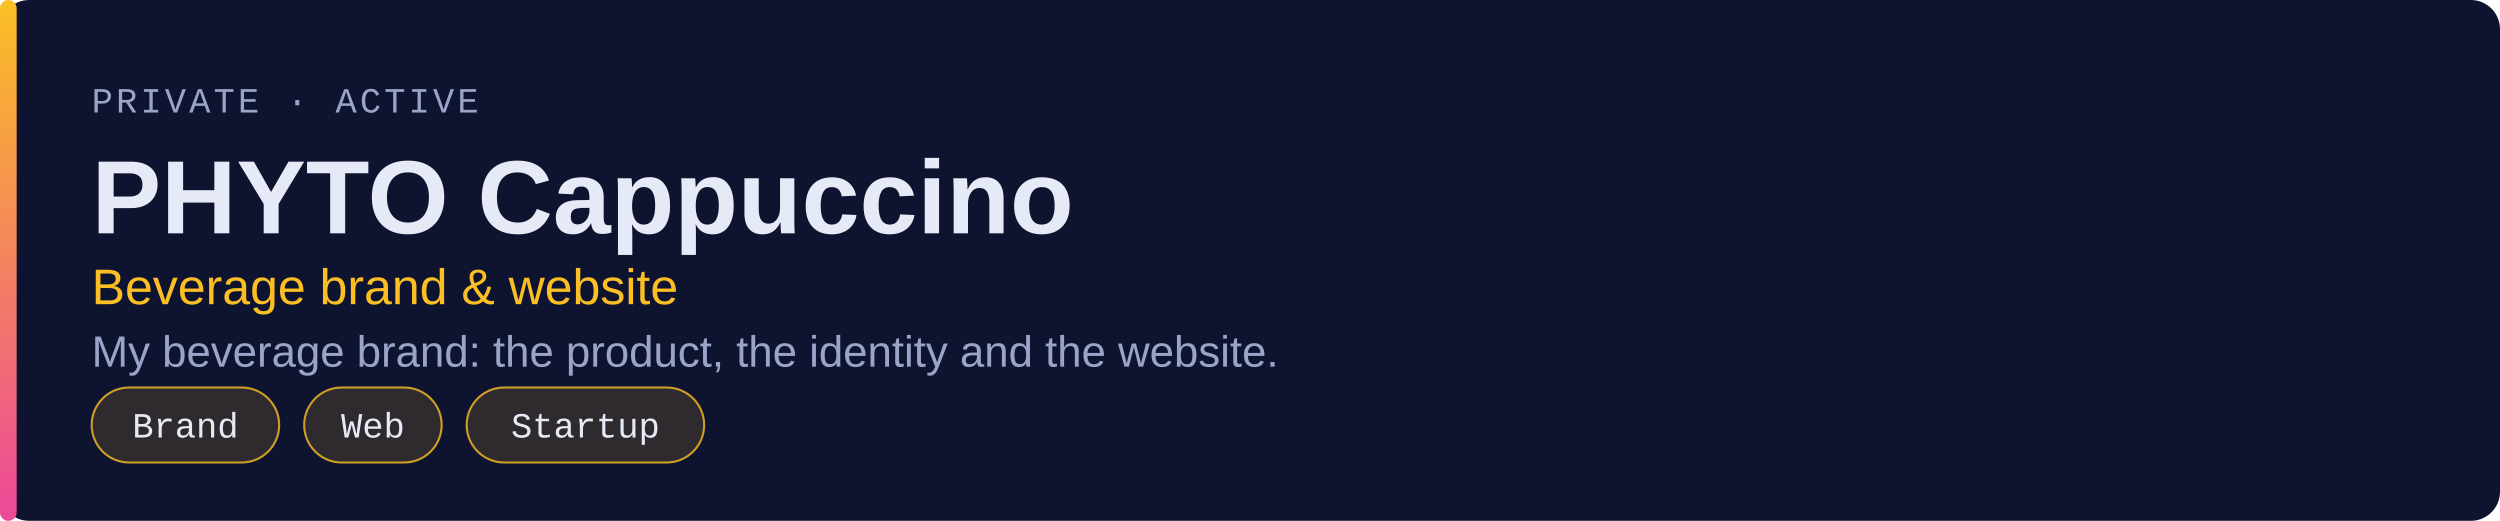
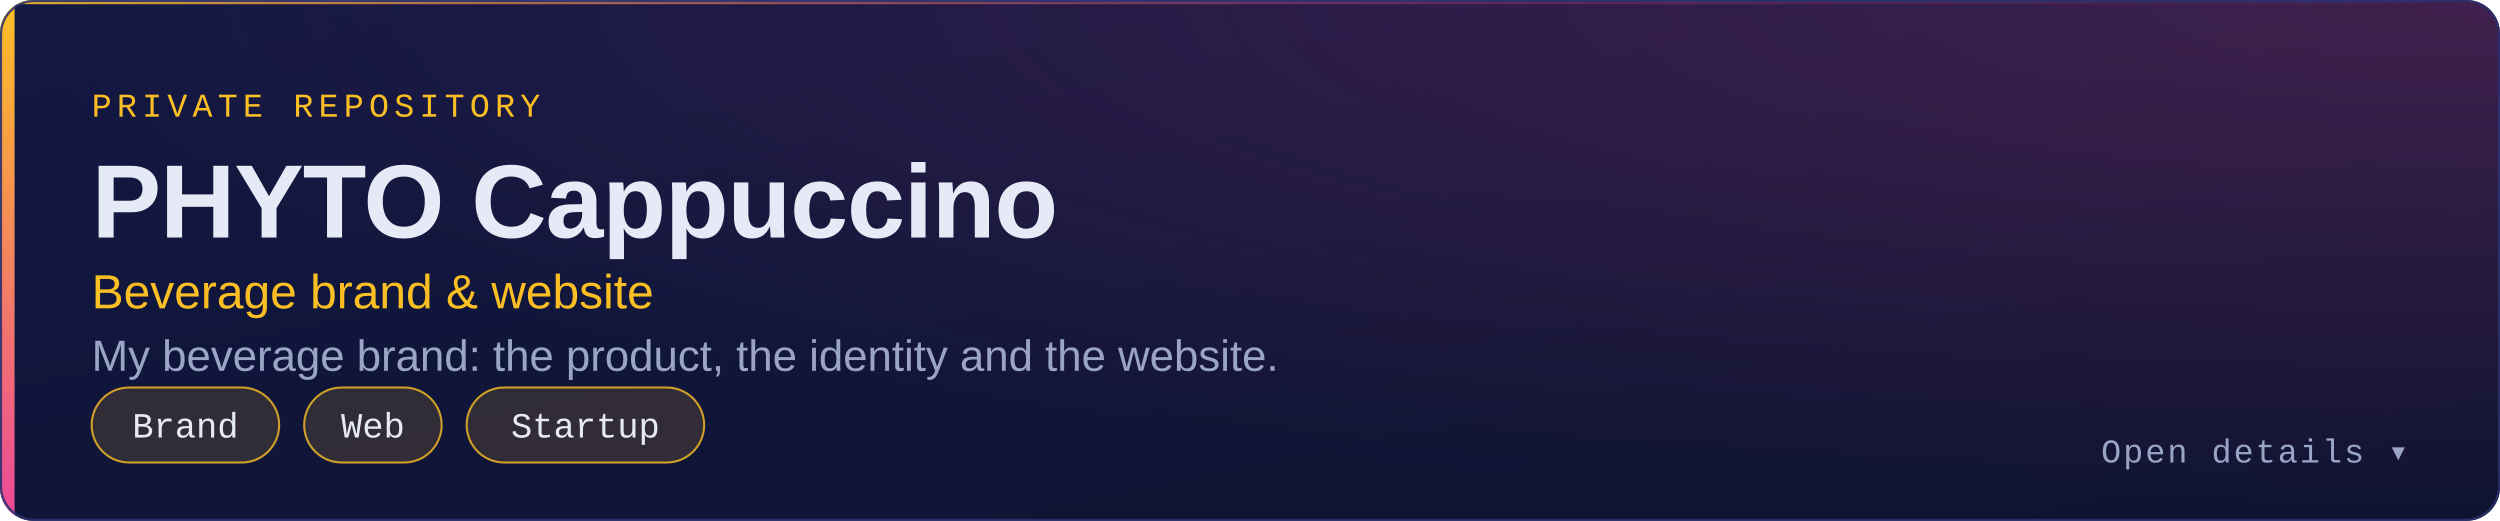
<svg xmlns="http://www.w3.org/2000/svg" viewBox="0 0 1200 250" width="1200" height="250" role="img" aria-labelledby="t d">
  <style>@media (prefers-reduced-motion: reduce){*{animation:none!important}}</style>
  <defs>
    <linearGradient id="g" x1="0" y1="0" x2="0" y2="1">
      <stop offset="0" stop-color="#FBBF24" />
      <stop offset="1" stop-color="#EC4899" />
    </linearGradient>
+     <linearGradient id="p" x1="0" y1="0" x2="1" y2="1">
+       <stop offset="0" stop-color="#121842" />
+       <stop offset="1" stop-color="#0E1330" />
+     </linearGradient>
+     <linearGradient id="hl" x1="0" y1="0" x2="1" y2="0">
+       <stop offset="0" stop-color="#FBBF24" stop-opacity=".9" />
+       <stop offset=".6" stop-color="#EC4899" stop-opacity=".25" />
+       <stop offset="1" stop-color="#EC4899" stop-opacity="0" />
+     </linearGradient>
+     <radialGradient id="gl" cx="1" cy="0" r="1">
+       <stop offset="0" stop-color="#EC4899" stop-opacity=".22" />
+       <stop offset="1" stop-color="#EC4899" stop-opacity="0" />
+     </radialGradient>
+     <clipPath id="f">
+       <rect width="1200" height="250" rx="16" />
+     </clipPath>
  </defs>
-   <rect width="1200" height="250" rx="14" fill="#0E1330" />
-   <rect width="8" height="250" rx="4" fill="url(#g)" />
-   <text x="44" y="54" font-family="'SFMono-Regular', Consolas, 'Liberation Mono', Menlo, monospace" font-size="17" fill="#9AA4C7" letter-spacing="1.5">PRIVATE · ACTIVE</text>
-   <text x="44" y="112" font-family="'Segoe UI', 'Helvetica Neue', Arial, sans-serif" font-size="50" font-weight="700" fill="#E6EAF7">PHYTO Cappuccino</text>
-   <text x="44" y="146" font-family="'Segoe UI', 'Helvetica Neue', Arial, sans-serif" font-size="24" fill="#FBBF24">Beverage brand &amp; website</text>
-   <text x="44" y="176" font-family="'Segoe UI', 'Helvetica Neue', Arial, sans-serif" font-size="21" fill="#9AA4C7">My beverage brand: the product, the identity and the website.</text>
+   <g clip-path="url(#f)">
+     <rect width="1200" height="250" fill="url(#p)" />
+     <rect width="1200" height="250" fill="url(#gl)" />
+     <rect width="1200" height="2" fill="url(#hl)" />
+     <rect width="7" height="250" fill="url(#g)" />
+   </g>
+   <rect x=".5" y=".5" width="1199" height="249" rx="16" fill="none" stroke="#2A3270" stroke-opacity=".9" />
+   <text x="44" y="56" font-family="'SFMono-Regular', Consolas, 'Liberation Mono', Menlo, monospace" font-size="16" fill="#FBBF24" letter-spacing="2.5">PRIVATE REPOSITORY</text>
+   <text x="44" y="114" font-family="'Segoe UI', 'Helvetica Neue', Arial, sans-serif" font-size="50" font-weight="700" fill="#E6EAF7" letter-spacing="-.5">PHYTO Cappuccino</text>
+   <text x="44" y="148" font-family="'Segoe UI', 'Helvetica Neue', Arial, sans-serif" font-size="23" fill="#FBBF24">Beverage brand &amp; website</text>
+   <text x="44" y="178" font-family="'Segoe UI', 'Helvetica Neue', Arial, sans-serif" font-size="21" fill="#9AA4C7">My beverage brand: the product, the identity and the website.</text>
  <rect x="44" y="186" width="90" height="36" rx="18" fill="#FBBF24" fill-opacity=".14" stroke="#FBBF24" stroke-opacity=".8" />
  <text x="89.0" y="210" text-anchor="middle" font-family="'SFMono-Regular', Consolas, 'Liberation Mono', Menlo, monospace" font-size="17" fill="#E6EAF7">Brand</text>
  <rect x="146" y="186" width="66" height="36" rx="18" fill="#FBBF24" fill-opacity=".14" stroke="#FBBF24" stroke-opacity=".8" />
  <text x="179.0" y="210" text-anchor="middle" font-family="'SFMono-Regular', Consolas, 'Liberation Mono', Menlo, monospace" font-size="17" fill="#E6EAF7">Web</text>
  <rect x="224" y="186" width="114" height="36" rx="18" fill="#FBBF24" fill-opacity=".14" stroke="#FBBF24" stroke-opacity=".8" />
  <text x="281.0" y="210" text-anchor="middle" font-family="'SFMono-Regular', Consolas, 'Liberation Mono', Menlo, monospace" font-size="17" fill="#E6EAF7">Startup</text>
+   <text x="1156" y="222" text-anchor="end" font-family="'SFMono-Regular', Consolas, 'Liberation Mono', Menlo, monospace" font-size="16" fill="#9AA4C7" letter-spacing="1">Open details  ▾</text>
</svg>
